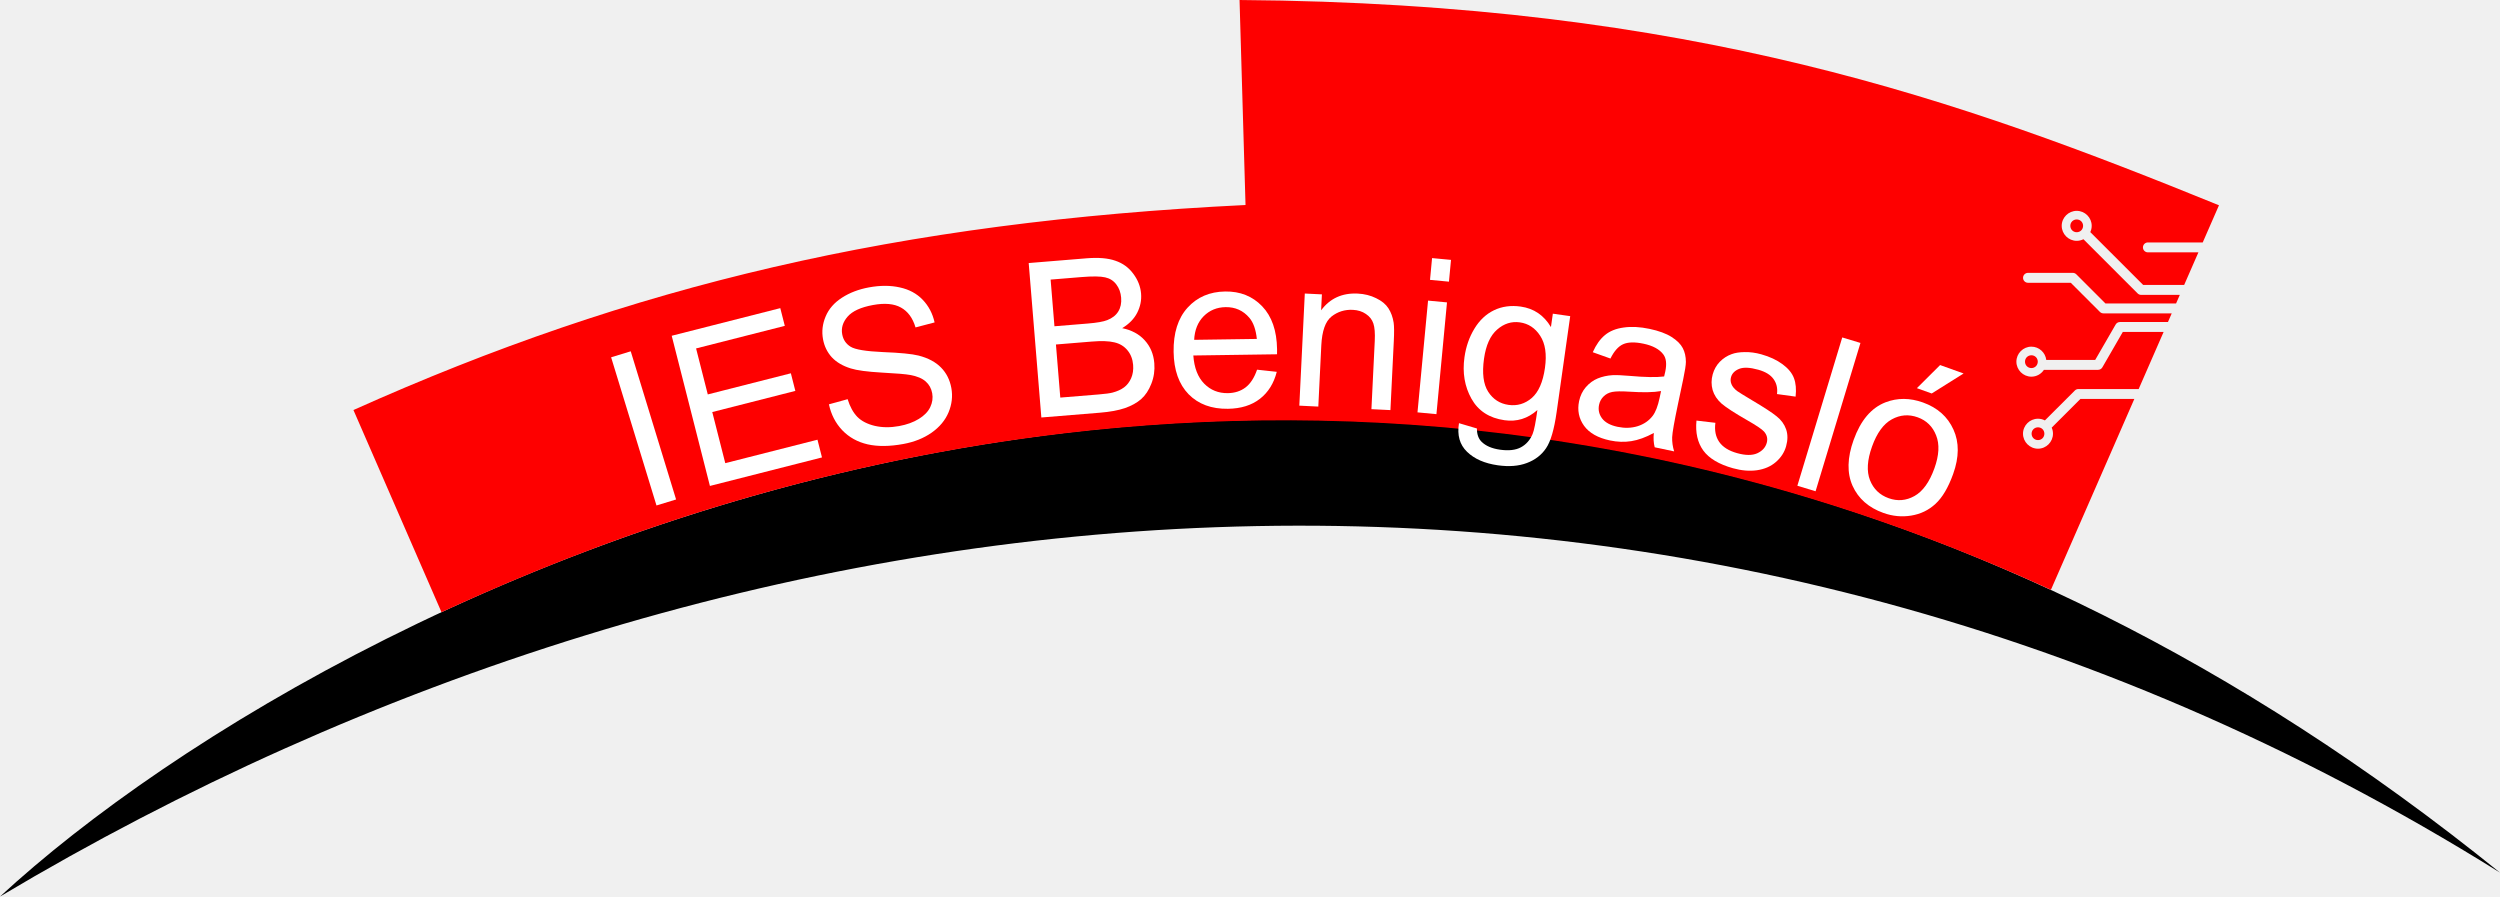
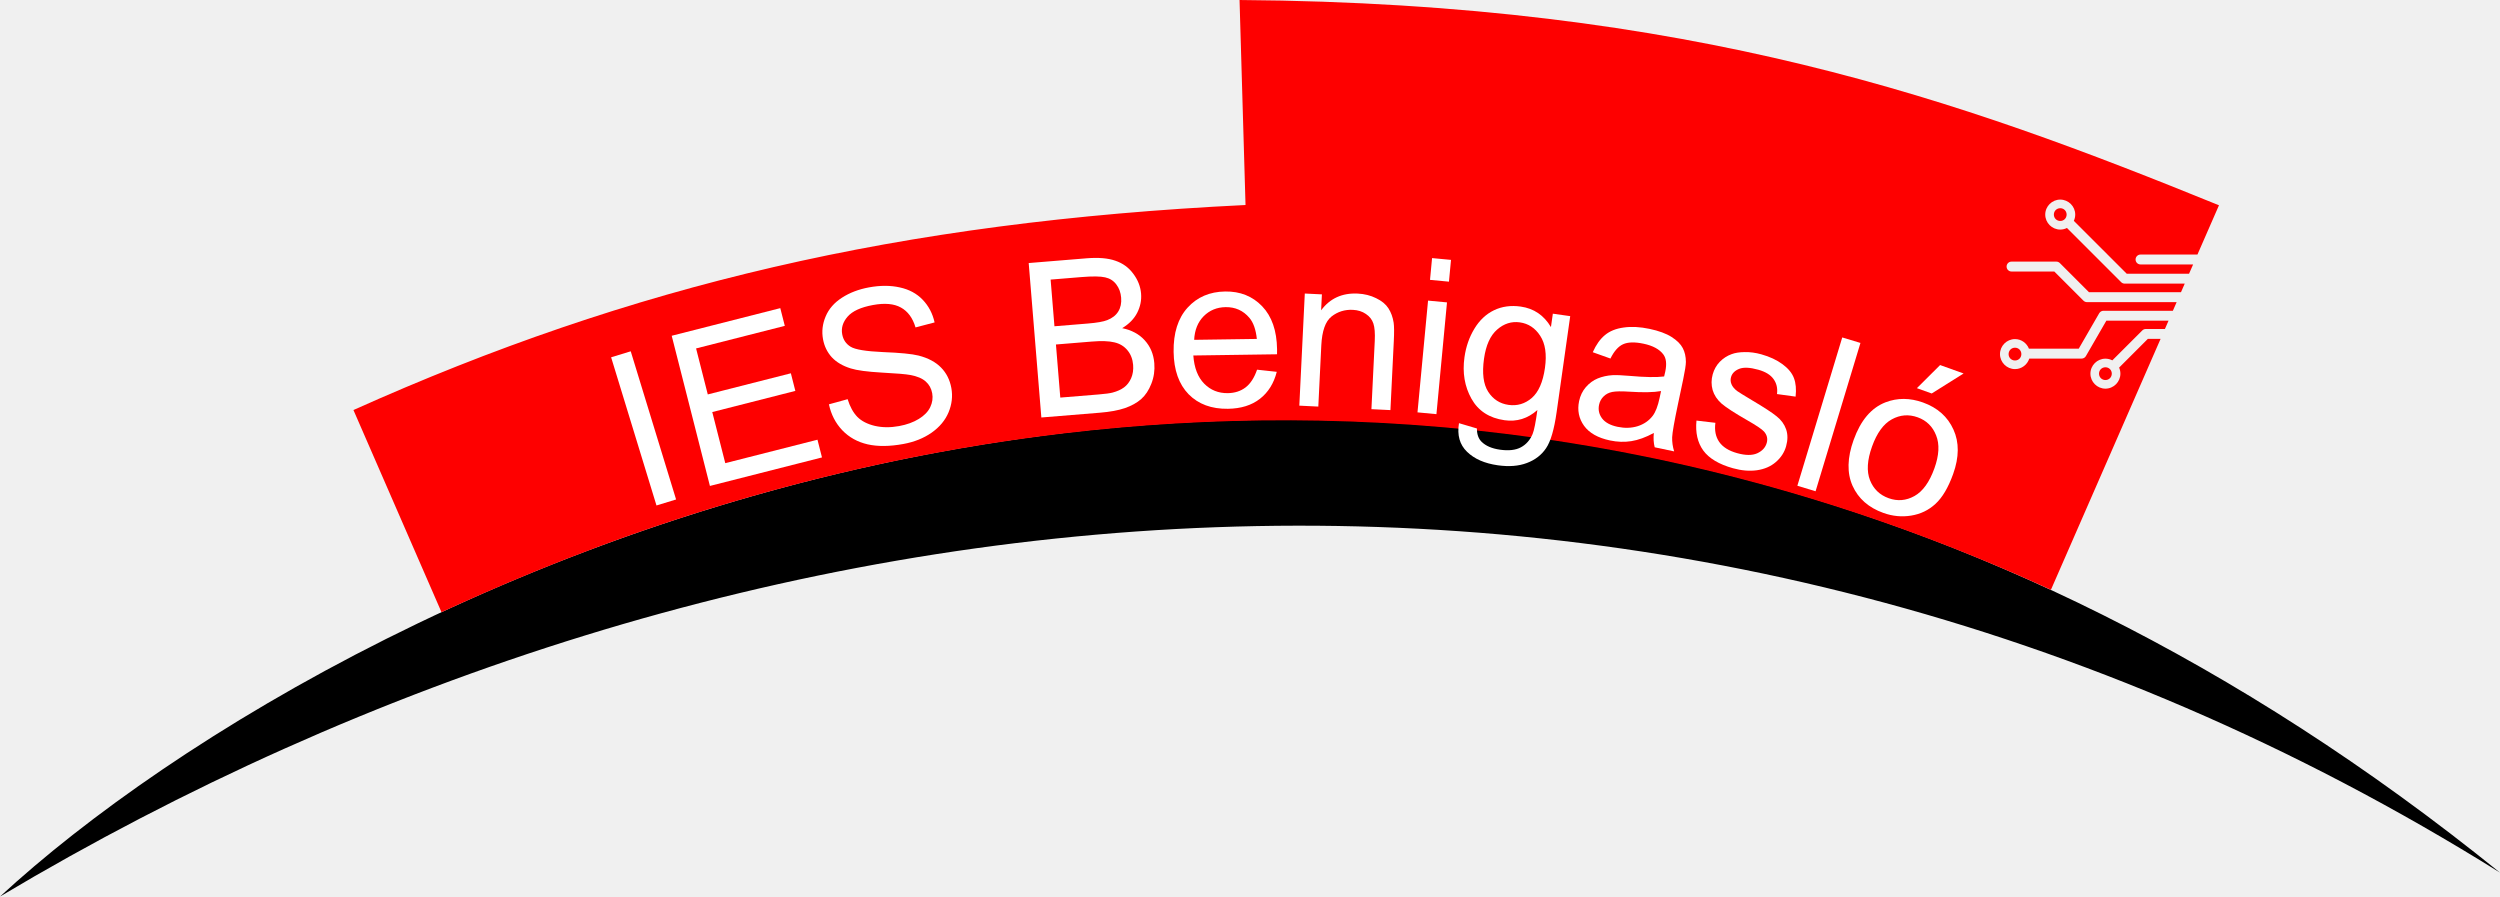
<svg xmlns="http://www.w3.org/2000/svg" xmlns:xlink="http://www.w3.org/1999/xlink" width="167.86mm" height="60.197mm" viewBox="0 0 167.86 60.197" version="1.1" id="svg8">
  <defs id="defs2">
    <linearGradient id="linearGradient2606">
      <stop style="stop-color:#77216f;stop-opacity:0;" offset="0" id="stop2604" />
      <stop style="stop-color:#77216f;stop-opacity:1;" offset="1" id="stop2602" />
    </linearGradient>
    <linearGradient id="linearGradient2598">
      <stop style="stop-color:#77216f;stop-opacity:0;" offset="0" id="stop2596" />
      <stop style="stop-color:#77216f;stop-opacity:1;" offset="1" id="stop2594" />
    </linearGradient>
    <linearGradient xlink:href="#linearGradient2598" id="linearGradient2558" x1="171.438" y1="50.499" x2="182.948" y2="50.499" gradientUnits="userSpaceOnUse" />
    <linearGradient xlink:href="#linearGradient2606" id="linearGradient2560" x1="171.475" y1="57.119" x2="188.481" y2="57.119" gradientUnits="userSpaceOnUse" />
  </defs>
  <g id="layer1" transform="translate(-34.02399,-37.00109)">
    <path id="path3744" d="M 34.024,97.199 C 83.349,67.787 146.527,61.015 201.884,95.593 130.738,38.07 57.035,75.96 34.024,97.199 Z" style="fill:#000000;fill-opacity:1;stroke:none;stroke-width:0.333;stroke-linecap:butt;stroke-linejoin:miter;stroke-miterlimit:4;stroke-dasharray:none;stroke-opacity:1" />
-     <path id="path4551" style="fill:#fe0000;fill-opacity:1;stroke:none;stroke-width:1.26;stroke-linecap:butt;stroke-linejoin:miter;stroke-miterlimit:4;stroke-dasharray:none;stroke-opacity:1" d="M 314.562 0 L 316.08 52.025 C 227.983 56.32 160.336 72.386 89.693 104.053 L 112.039 155.357 C 162.129 132.31 328.574 61.603 520.465 149.684 L 541.637 101.238 L 527.951 101.238 L 520.664 108.525 C 520.874 108.996 520.99 109.513 520.99 110.059 C 520.99 112.148 519.279 113.869 517.189 113.869 C 515.1 113.869 513.381 112.148 513.381 110.059 C 513.381 107.969 515.1 106.258 517.189 106.258 C 517.821 106.258 518.416 106.416 518.941 106.691 L 526.541 99.098 A 1.257 1.257 0 0 1 527.428 98.729 L 542.734 98.729 L 549.07 84.23 L 538.715 84.23 L 533.518 93.229 A 1.257 1.257 0 0 1 532.426 93.855 L 518.691 93.855 C 518.011 94.896 516.84 95.59 515.514 95.59 C 513.424 95.59 511.705 93.871 511.705 91.781 C 511.705 89.692 513.424 87.973 515.514 87.973 C 517.456 87.973 519.069 89.459 519.287 91.346 L 531.701 91.346 L 536.898 82.348 A 1.257 1.257 0 0 1 537.984 81.721 L 550.168 81.721 L 551.125 79.527 L 533.791 79.527 A 1.257 1.257 0 0 1 532.904 79.158 L 525.508 71.762 L 514.65 71.762 A 1.257 1.257 0 0 1 513.395 70.508 A 1.257 1.257 0 0 1 514.65 69.244 L 526.025 69.244 A 1.257 1.257 0 0 1 526.91 69.613 L 534.307 77.01 L 552.227 77.01 L 553.178 74.832 L 543.357 74.832 A 1.257 1.257 0 0 1 542.473 74.463 L 528.717 60.707 C 528.204 60.968 527.625 61.117 527.014 61.117 C 524.924 61.117 523.205 59.398 523.205 57.309 C 523.205 55.219 524.924 53.506 527.014 53.506 C 529.103 53.506 530.816 55.219 530.816 57.309 C 530.816 57.879 530.685 58.419 530.457 58.906 A 1.257 1.257 0 0 1 530.49 58.932 L 543.883 72.316 L 554.277 72.316 L 557.895 64.041 L 545.078 64.041 A 1.257 1.257 0 0 1 543.822 62.785 A 1.257 1.257 0 0 1 545.078 61.523 L 558.994 61.523 L 563.115 52.094 C 497.769 25.538 429.804 0.852 314.562 0 z M 527.014 55.691 C 526.105 55.691 525.391 56.4 525.391 57.309 C 525.391 58.217 526.105 58.932 527.014 58.932 C 527.923 58.932 528.631 58.217 528.631 57.309 C 528.631 56.4 527.923 55.691 527.014 55.691 z M 515.514 90.158 C 514.605 90.158 513.889 90.872 513.889 91.781 C 513.889 92.69 514.605 93.406 515.514 93.406 C 516.423 93.406 517.131 92.69 517.131 91.781 C 517.131 90.872 516.423 90.158 515.514 90.158 z M 517.189 108.443 C 516.281 108.443 515.564 109.15 515.564 110.059 C 515.564 110.967 516.281 111.684 517.189 111.684 C 518.098 111.684 518.805 110.967 518.805 110.059 C 518.805 109.15 518.098 108.443 517.189 108.443 z " transform="matrix(0.2645833,0,0,0.2645833,34.02399,37.00109)" />
+     <path id="path4551" style="fill:#fe0000;fill-opacity:1;stroke:none;stroke-width:1.26;stroke-linecap:butt;stroke-linejoin:miter;stroke-miterlimit:4;stroke-dasharray:none;stroke-opacity:1" d="M 314.562 0 L 316.08 52.025 C 227.983 56.32 160.336 72.386 89.693 104.053 L 112.039 155.357 C 162.129 132.31 328.574 61.603 520.465 149.684 L 548.297 86 L 545.061 86 L 537.773 93.289 C 537.982 93.759 538.1 94.276 538.1 94.82 C 538.1 96.91 536.388 98.631 534.299 98.631 C 532.209 98.631 530.49 96.91 530.49 94.82 C 530.49 92.731 532.209 91.02 534.299 91.02 C 534.93 91.02 535.525 91.177 536.051 91.453 L 543.652 83.859 A 1.257 1.257 0 0 1 544.537 83.49 L 549.395 83.49 L 550.318 81.375 L 534.537 81.375 L 529.34 90.373 A 1.257 1.257 0 0 1 528.246 91 L 514.975 91 C 514.487 92.539 513.044 93.668 511.352 93.668 C 509.262 93.668 507.541 91.949 507.541 89.859 C 507.541 87.77 509.262 86.051 511.352 86.051 C 512.959 86.051 514.337 87.07 514.891 88.49 L 527.523 88.49 L 532.721 79.492 A 1.257 1.257 0 0 1 533.805 78.865 L 551.416 78.865 L 552.373 76.672 L 529.613 76.672 A 1.257 1.257 0 0 1 528.727 76.303 L 521.33 68.906 L 510.471 68.906 A 1.257 1.257 0 0 1 509.217 67.65 A 1.257 1.257 0 0 1 510.471 66.389 L 521.848 66.389 A 1.257 1.257 0 0 1 522.732 66.758 L 530.129 74.154 L 553.475 74.154 L 554.426 71.977 L 539.18 71.977 A 1.257 1.257 0 0 1 538.293 71.607 L 524.537 57.852 C 524.024 58.112 523.447 58.262 522.836 58.262 C 520.746 58.262 519.027 56.543 519.027 54.453 C 519.027 52.364 520.746 50.65 522.836 50.65 C 524.925 50.65 526.637 52.364 526.637 54.453 C 526.637 55.023 526.507 55.563 526.279 56.051 A 1.257 1.257 0 0 1 526.312 56.076 L 539.703 69.459 L 555.525 69.459 L 556.551 67.113 L 543.207 67.113 A 1.257 1.257 0 0 1 541.951 65.857 A 1.257 1.257 0 0 1 543.207 64.596 L 557.652 64.596 L 563.115 52.094 C 497.769 25.538 429.804 0.852 314.562 0 z M 522.836 52.836 C 521.927 52.836 521.213 53.544 521.213 54.453 C 521.213 55.362 521.927 56.076 522.836 56.076 C 523.745 56.076 524.453 55.362 524.453 54.453 C 524.453 53.544 523.745 52.836 522.836 52.836 z M 511.352 88.236 C 510.443 88.236 509.727 88.95 509.727 89.859 C 509.727 90.768 510.443 91.484 511.352 91.484 C 512.26 91.484 512.967 90.768 512.967 89.859 C 512.967 88.95 512.26 88.236 511.352 88.236 z M 534.299 93.205 C 533.39 93.205 532.674 93.911 532.674 94.82 C 532.674 95.729 533.39 96.445 534.299 96.445 C 535.208 96.445 535.916 95.729 535.916 94.82 C 535.916 93.911 535.208 93.205 534.299 93.205 z " transform="matrix(0.2645833,0,0,0.2645833,34.02399,37.00109)" />
    <g id="text4555" style="font-style:normal;font-variant:normal;font-weight:normal;font-stretch:normal;font-size:50.8px;line-height:1.25;font-family:Arial;-inkscape-font-specification:'Arial, Normal';font-variant-ligatures:normal;font-variant-caps:normal;font-variant-numeric:normal;font-feature-settings:normal;text-align:start;letter-spacing:0px;word-spacing:0px;writing-mode:lr-tb;text-anchor:start;fill:#ffffff;fill-opacity:1;stroke:none;stroke-width:0.772" transform="matrix(0.2861304,0,0,0.2861304,-11.1464,83.79816)" aria-label="IES Benigasló">
      <path id="path848" style="font-style:normal;font-variant:normal;font-weight:normal;font-stretch:normal;font-size:50.8px;font-family:Arial;-inkscape-font-specification:'Arial, Normal';font-variant-ligatures:normal;font-variant-caps:normal;font-variant-numeric:normal;font-feature-settings:normal;text-align:start;writing-mode:lr-tb;text-anchor:start;fill:#ffffff;fill-opacity:1;stroke-width:0.772" d="m 311.918,-44.935 -10.644,-34.771 4.601,-1.409 10.644,34.771 z" />
      <path id="path850" style="font-style:normal;font-variant:normal;font-weight:normal;font-stretch:normal;font-size:50.8px;font-family:Arial;-inkscape-font-specification:'Arial, Normal';font-variant-ligatures:normal;font-variant-caps:normal;font-variant-numeric:normal;font-feature-settings:normal;text-align:start;writing-mode:lr-tb;text-anchor:start;fill:#ffffff;fill-opacity:1;stroke-width:0.772" d="m 324.457,-49.519 -8.967,-35.241 25.481,-6.484 1.058,4.159 -20.818,5.297 2.746,10.793 19.495,-4.961 1.052,4.135 -19.495,4.961 3.052,11.995 21.635,-5.505 1.058,4.159 z" />
      <path id="path852" style="font-style:normal;font-variant:normal;font-weight:normal;font-stretch:normal;font-size:50.8px;font-family:Arial;-inkscape-font-specification:'Arial, Normal';font-variant-ligatures:normal;font-variant-caps:normal;font-variant-numeric:normal;font-feature-settings:normal;text-align:start;writing-mode:lr-tb;text-anchor:start;fill:#ffffff;fill-opacity:1;stroke-width:0.772" d="m 352.381,-68.671 4.393,-1.208 q 0.809,2.626 2.273,4.148 1.484,1.493 4.121,2.12 2.632,0.602 5.682,0.043 2.708,-0.496 4.635,-1.681 1.926,-1.185 2.672,-2.759 0.765,-1.603 0.462,-3.262 -0.308,-1.684 -1.512,-2.749 -1.208,-1.09 -3.609,-1.533 -1.542,-0.297 -6.685,-0.566 -5.148,-0.293 -7.316,-0.98 -2.808,-0.873 -4.438,-2.616 -1.611,-1.773 -2.062,-4.237 -0.496,-2.708 0.612,-5.332 1.104,-2.648 3.832,-4.409 2.729,-1.761 6.34,-2.422 3.977,-0.729 7.239,0.01 3.282,0.71 5.373,2.899 2.091,2.189 2.789,5.314 l -4.476,1.173 q -0.987,-3.324 -3.427,-4.668 -2.416,-1.348 -6.539,-0.593 -4.294,0.787 -5.98,2.735 -1.666,1.919 -1.259,4.139 0.353,1.927 1.972,2.917 1.594,0.994 7.594,1.257 6.019,0.234 8.345,0.816 3.387,0.867 5.282,2.815 1.891,1.923 2.418,4.802 0.523,2.855 -0.647,5.692 -1.174,2.813 -3.989,4.791 -2.795,1.949 -6.626,2.651 -4.855,0.889 -8.408,0.078 -3.529,-0.816 -5.926,-3.302 -2.377,-2.515 -3.132,-6.084 z" />
      <path id="path854" style="font-style:normal;font-variant:normal;font-weight:normal;font-stretch:normal;font-size:50.8px;font-family:Arial;-inkscape-font-specification:'Arial, Normal';font-variant-ligatures:normal;font-variant-caps:normal;font-variant-numeric:normal;font-feature-settings:normal;text-align:start;writing-mode:lr-tb;text-anchor:start;fill:#ffffff;fill-opacity:1;stroke-width:0.772" d="m 402.231,-65.583 -2.968,-36.242 13.597,-1.113 q 4.153,-0.34 6.741,0.568 2.611,0.881 4.208,3.065 1.62,2.157 1.825,4.654 0.19,2.324 -0.902,4.479 -1.093,2.155 -3.536,3.625 3.367,0.695 5.313,2.875 1.97,2.178 2.229,5.343 0.209,2.546 -0.699,4.836 -0.885,2.263 -2.37,3.579 -1.485,1.316 -3.832,2.131 -2.325,0.788 -5.786,1.071 z m 3.075,-21.406 7.837,-0.642 q 3.189,-0.261 4.539,-0.795 1.785,-0.694 2.596,-2.029 0.836,-1.338 0.68,-3.241 -0.148,-1.805 -1.124,-3.094 -0.979,-1.314 -2.626,-1.676 -1.649,-0.388 -5.556,-0.068 l -7.244,0.593 z m 1.371,16.737 9.024,-0.739 q 2.324,-0.19 3.249,-0.44 1.632,-0.432 2.688,-1.216 1.056,-0.783 1.665,-2.152 0.608,-1.394 0.466,-3.124 -0.166,-2.027 -1.326,-3.425 -1.162,-1.423 -3.065,-1.864 -1.88,-0.468 -5.341,-0.185 l -8.381,0.686 z" />
      <path id="path856" style="font-style:normal;font-variant:normal;font-weight:normal;font-stretch:normal;font-size:50.8px;font-family:Arial;-inkscape-font-specification:'Arial, Normal';font-variant-ligatures:normal;font-variant-caps:normal;font-variant-numeric:normal;font-feature-settings:normal;text-align:start;writing-mode:lr-tb;text-anchor:start;fill:#ffffff;fill-opacity:1;stroke-width:0.772" d="m 452.854,-76.801 4.621,0.504 q -1.033,4.059 -3.952,6.333 -2.919,2.275 -7.508,2.341 -5.779,0.084 -9.228,-3.414 -3.425,-3.523 -3.518,-9.946 -0.096,-6.647 3.273,-10.367 3.37,-3.72 8.826,-3.799 5.283,-0.076 8.683,3.471 3.4,3.548 3.495,10.071 0.006,0.397 -0.008,1.191 l -19.643,0.284 q 0.311,4.337 2.552,6.611 2.241,2.275 5.539,2.227 2.455,-0.036 4.173,-1.35 1.717,-1.315 2.693,-4.157 z m -14.763,-7.005 14.708,-0.213 q -0.346,-3.319 -1.759,-4.961 -2.17,-2.549 -5.568,-2.499 -3.075,0.045 -5.154,2.134 -2.054,2.089 -2.227,5.539 z" />
      <path id="path858" style="font-style:normal;font-variant:normal;font-weight:normal;font-stretch:normal;font-size:50.8px;font-family:Arial;-inkscape-font-specification:'Arial, Normal';font-variant-ligatures:normal;font-variant-caps:normal;font-variant-numeric:normal;font-feature-settings:normal;text-align:start;writing-mode:lr-tb;text-anchor:start;fill:#ffffff;fill-opacity:1;stroke-width:0.772" d="m 462.767,-68.36 1.286,-26.311 4.014,0.196 -0.183,3.741 q 3.111,-4.194 8.586,-3.926 2.378,0.116 4.318,1.08 1.966,0.94 2.889,2.376 0.923,1.436 1.226,3.363 0.187,1.251 0.036,4.348 l -0.791,16.178 -4.46,-0.218 0.782,-16.005 q 0.133,-2.725 -0.322,-4.089 -0.454,-1.388 -1.753,-2.246 -1.273,-0.882 -3.057,-0.969 -2.849,-0.139 -5.019,1.568 -2.145,1.708 -2.392,6.762 l -0.702,14.37 z" />
      <path id="path860" style="font-style:normal;font-variant:normal;font-weight:normal;font-stretch:normal;font-size:50.8px;font-family:Arial;-inkscape-font-specification:'Arial, Normal';font-variant-ligatures:normal;font-variant-caps:normal;font-variant-numeric:normal;font-feature-settings:normal;text-align:start;writing-mode:lr-tb;text-anchor:start;fill:#ffffff;fill-opacity:1;stroke-width:0.772" d="m 493.436,-97.876 0.483,-5.112 4.445,0.42 -0.483,5.112 z m -2.938,31.091 2.479,-26.226 4.445,0.42 -2.479,26.226 z" />
      <path id="path862" style="font-style:normal;font-variant:normal;font-weight:normal;font-stretch:normal;font-size:50.8px;font-family:Arial;-inkscape-font-specification:'Arial, Normal';font-variant-ligatures:normal;font-variant-caps:normal;font-variant-numeric:normal;font-feature-settings:normal;text-align:start;writing-mode:lr-tb;text-anchor:start;fill:#ffffff;fill-opacity:1;stroke-width:0.772" d="m 500.235,-64.249 4.208,1.247 q -0.011,2.028 1.088,3.11 1.472,1.461 4.321,1.864 3.07,0.435 4.914,-0.557 1.844,-0.992 2.746,-3.119 0.535,-1.302 1.122,-5.628 -3.381,3.004 -7.704,2.392 -5.379,-0.761 -7.777,-5.059 -2.398,-4.298 -1.63,-9.725 0.528,-3.733 2.324,-6.686 1.799,-2.977 4.597,-4.335 2.822,-1.354 6.285,-0.864 4.617,0.654 7.085,4.811 l 0.445,-3.144 4.077,0.577 -3.191,22.546 q -0.862,6.091 -2.473,8.443 -1.59,2.38 -4.5,3.472 -2.886,1.095 -6.815,0.539 -4.666,-0.66 -7.241,-3.179 -2.578,-2.494 -1.882,-6.705 z m 5.877,-15.151 q -0.727,5.133 0.978,7.779 1.705,2.646 4.775,3.081 3.045,0.431 5.439,-1.61 2.397,-2.066 3.106,-7.076 0.678,-4.789 -1.115,-7.523 -1.768,-2.73 -4.764,-3.154 -2.947,-0.417 -5.351,1.698 -2.4,2.09 -3.068,6.806 z" />
      <path id="path864" style="font-style:normal;font-variant:normal;font-weight:normal;font-stretch:normal;font-size:50.8px;font-family:Arial;-inkscape-font-specification:'Arial, Normal';font-variant-ligatures:normal;font-variant-caps:normal;font-variant-numeric:normal;font-feature-settings:normal;text-align:start;writing-mode:lr-tb;text-anchor:start;fill:#ffffff;fill-opacity:1;stroke-width:0.772" d="m 545.959,-61.953 q -2.862,1.551 -5.299,1.924 -2.412,0.378 -4.985,-0.165 -4.247,-0.896 -6.093,-3.441 -1.841,-2.569 -1.16,-5.797 0.4,-1.893 1.577,-3.267 1.207,-1.393 2.79,-2.048 1.607,-0.649 3.457,-0.766 1.358,-0.068 4.022,0.164 5.424,0.486 8.108,0.139 0.214,-0.893 0.265,-1.136 0.563,-2.67 -0.444,-4.023 -1.362,-1.834 -4.663,-2.53 -3.082,-0.65 -4.793,0.129 -1.682,0.761 -2.964,3.355 l -4.149,-1.484 q 1.161,-2.62 2.85,-4.013 1.693,-1.417 4.407,-1.783 2.719,-0.39 6.044,0.312 3.301,0.697 5.2,1.909 1.899,1.212 2.619,2.606 0.725,1.37 0.734,3.248 -0.017,1.163 -0.632,4.075 l -1.229,5.825 q -1.286,6.092 -1.362,7.774 -0.047,1.663 0.466,3.318 l -4.563,-0.963 q -0.393,-1.503 -0.203,-3.364 z m 1.695,-9.833 q -2.583,0.469 -7.484,0.145 -2.776,-0.18 -3.995,0.07 -1.219,0.25 -2.025,1.068 -0.801,0.794 -1.042,1.935 -0.369,1.747 0.696,3.189 1.089,1.447 3.637,1.984 2.524,0.533 4.72,-0.145 2.201,-0.702 3.528,-2.424 1.016,-1.332 1.626,-4.22 z" />
      <path id="path866" style="font-style:normal;font-variant:normal;font-weight:normal;font-stretch:normal;font-size:50.8px;font-family:Arial;-inkscape-font-specification:'Arial, Normal';font-variant-ligatures:normal;font-variant-caps:normal;font-variant-numeric:normal;font-feature-settings:normal;text-align:start;writing-mode:lr-tb;text-anchor:start;fill:#ffffff;fill-opacity:1;stroke-width:0.772" d="m 555.965,-64.856 4.439,0.521 q -0.357,2.656 0.886,4.472 1.267,1.823 4.205,2.645 2.962,0.829 4.729,0.036 1.774,-0.817 2.229,-2.442 0.408,-1.457 -0.624,-2.647 -0.723,-0.821 -3.987,-2.687 -4.395,-2.518 -5.994,-3.892 -1.568,-1.392 -2.096,-3.188 -0.497,-1.813 0.024,-3.677 0.475,-1.696 1.64,-2.915 1.196,-1.237 2.801,-1.818 1.21,-0.46 3.071,-0.48 1.891,-0.038 3.873,0.517 2.986,0.836 4.991,2.324 2.029,1.495 2.689,3.277 0.667,1.758 0.385,4.332 l -4.365,-0.603 q 0.261,-2.039 -0.817,-3.525 -1.054,-1.48 -3.562,-2.182 -2.962,-0.829 -4.502,-0.204 -1.54,0.625 -1.908,1.939 -0.234,0.836 0.104,1.652 0.332,0.84 1.327,1.608 0.578,0.419 3.491,2.162 4.222,2.495 5.793,3.784 1.602,1.272 2.214,3.041 0.613,1.768 -0.002,3.966 -0.602,2.15 -2.402,3.707 -1.77,1.54 -4.429,1.929 -2.652,0.365 -5.638,-0.47 -4.945,-1.384 -6.973,-4.166 -2.005,-2.776 -1.592,-7.014 z" />
      <path id="path868" style="font-style:normal;font-variant:normal;font-weight:normal;font-stretch:normal;font-size:50.8px;font-family:Arial;-inkscape-font-specification:'Arial, Normal';font-variant-ligatures:normal;font-variant-caps:normal;font-variant-numeric:normal;font-feature-settings:normal;text-align:start;writing-mode:lr-tb;text-anchor:start;fill:#ffffff;fill-opacity:1;stroke-width:0.772" d="m 579.64,-49.564 10.531,-34.805 4.274,1.293 -10.531,34.805 z" />
      <path id="path870" style="font-style:normal;font-variant:normal;font-weight:normal;font-stretch:normal;font-size:50.8px;font-family:Arial;-inkscape-font-specification:'Arial, Normal';font-variant-ligatures:normal;font-variant-caps:normal;font-variant-numeric:normal;font-feature-settings:normal;text-align:start;writing-mode:lr-tb;text-anchor:start;fill:#ffffff;fill-opacity:1;stroke-width:0.772" d="m 592.843,-60.315 q 2.47,-6.888 7.488,-8.831 4.187,-1.608 8.787,0.041 5.113,1.833 7.153,6.359 2.048,4.503 -0.07,10.41 -1.716,4.787 -4.152,7.023 -2.404,2.221 -5.703,2.751 -3.276,0.538 -6.522,-0.625 -5.207,-1.867 -7.232,-6.361 -2.002,-4.486 0.25,-10.767 z m 4.32,1.549 q -1.708,4.763 -0.484,7.89 1.233,3.103 4.385,4.234 3.129,1.122 6.061,-0.515 2.932,-1.637 4.682,-6.517 1.649,-4.6 0.393,-7.712 -1.224,-3.127 -4.33,-4.24 -3.152,-1.13 -6.076,0.483 -2.924,1.613 -4.631,6.376 z m 10.524,-13.697 5.45,-5.424 5.51,1.976 -7.481,4.696 z" />
    </g>
    <g id="g1576" style="stroke:url(#linearGradient2558)">
      <g id="g1725" style="fill:none" />
    </g>
    <g id="g1580" transform="translate(-0.03728,0.4819196)" style="fill:none;stroke:url(#linearGradient2560)" />
  </g>
</svg>
